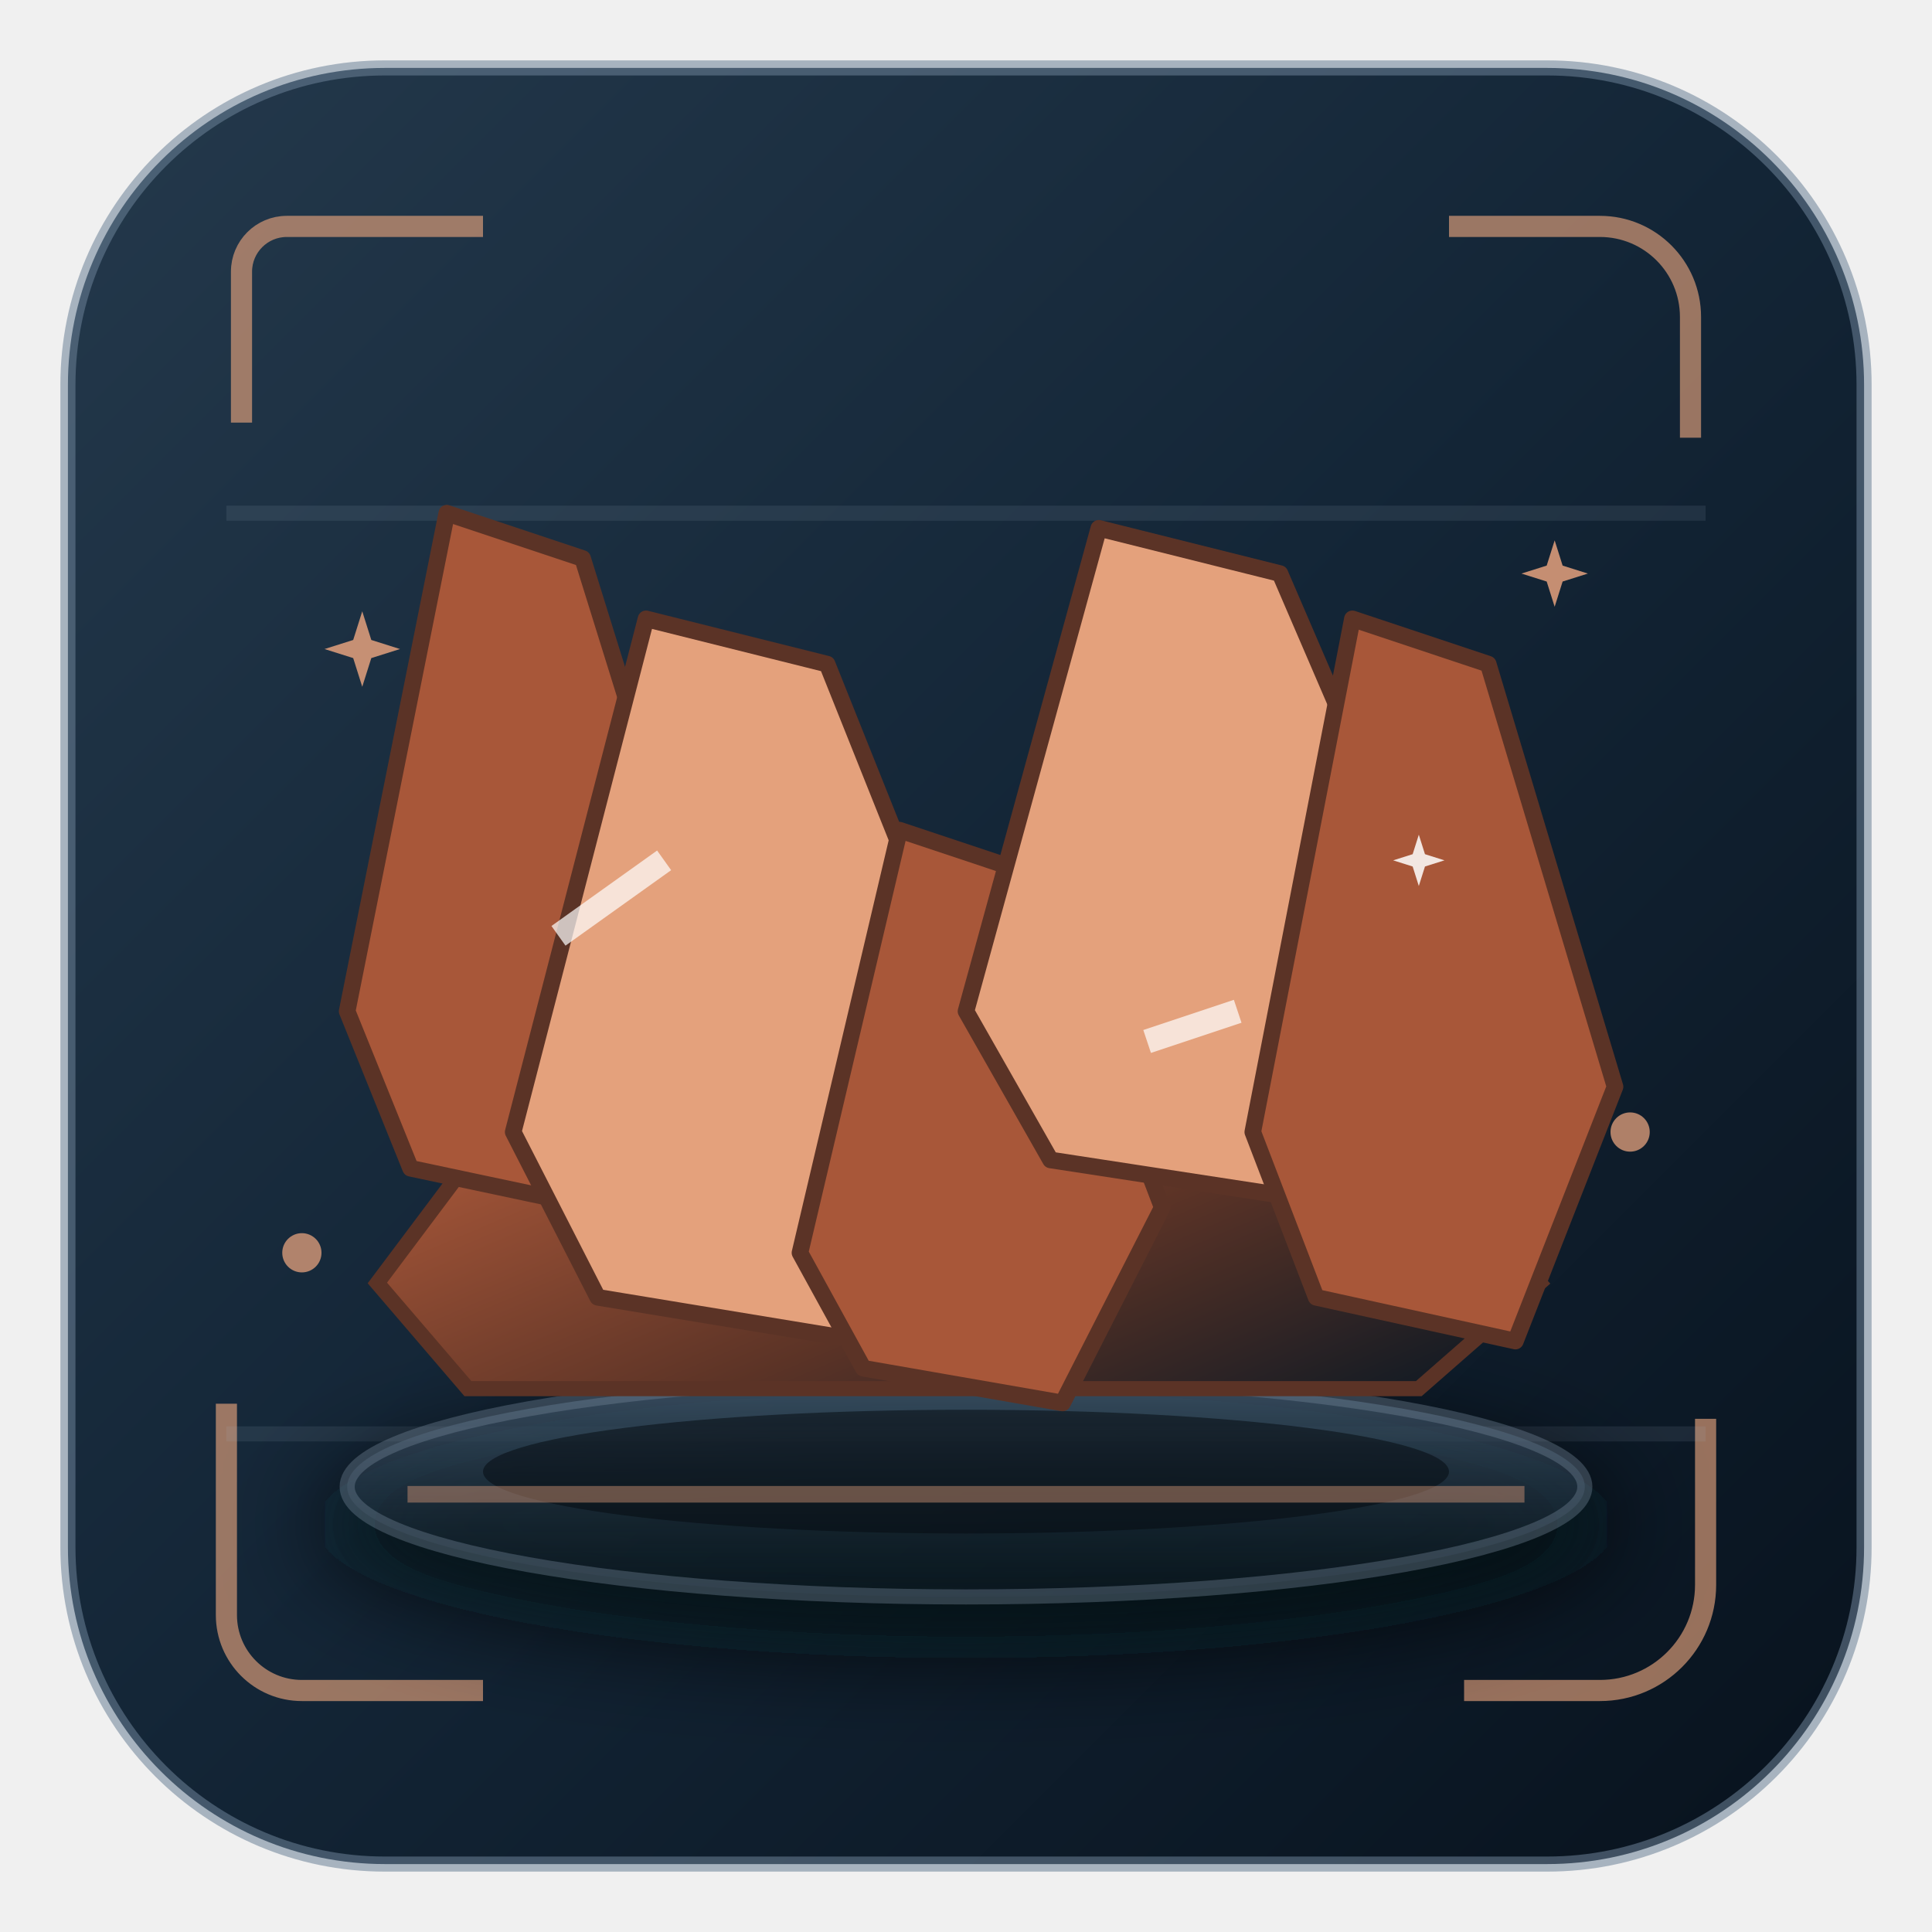
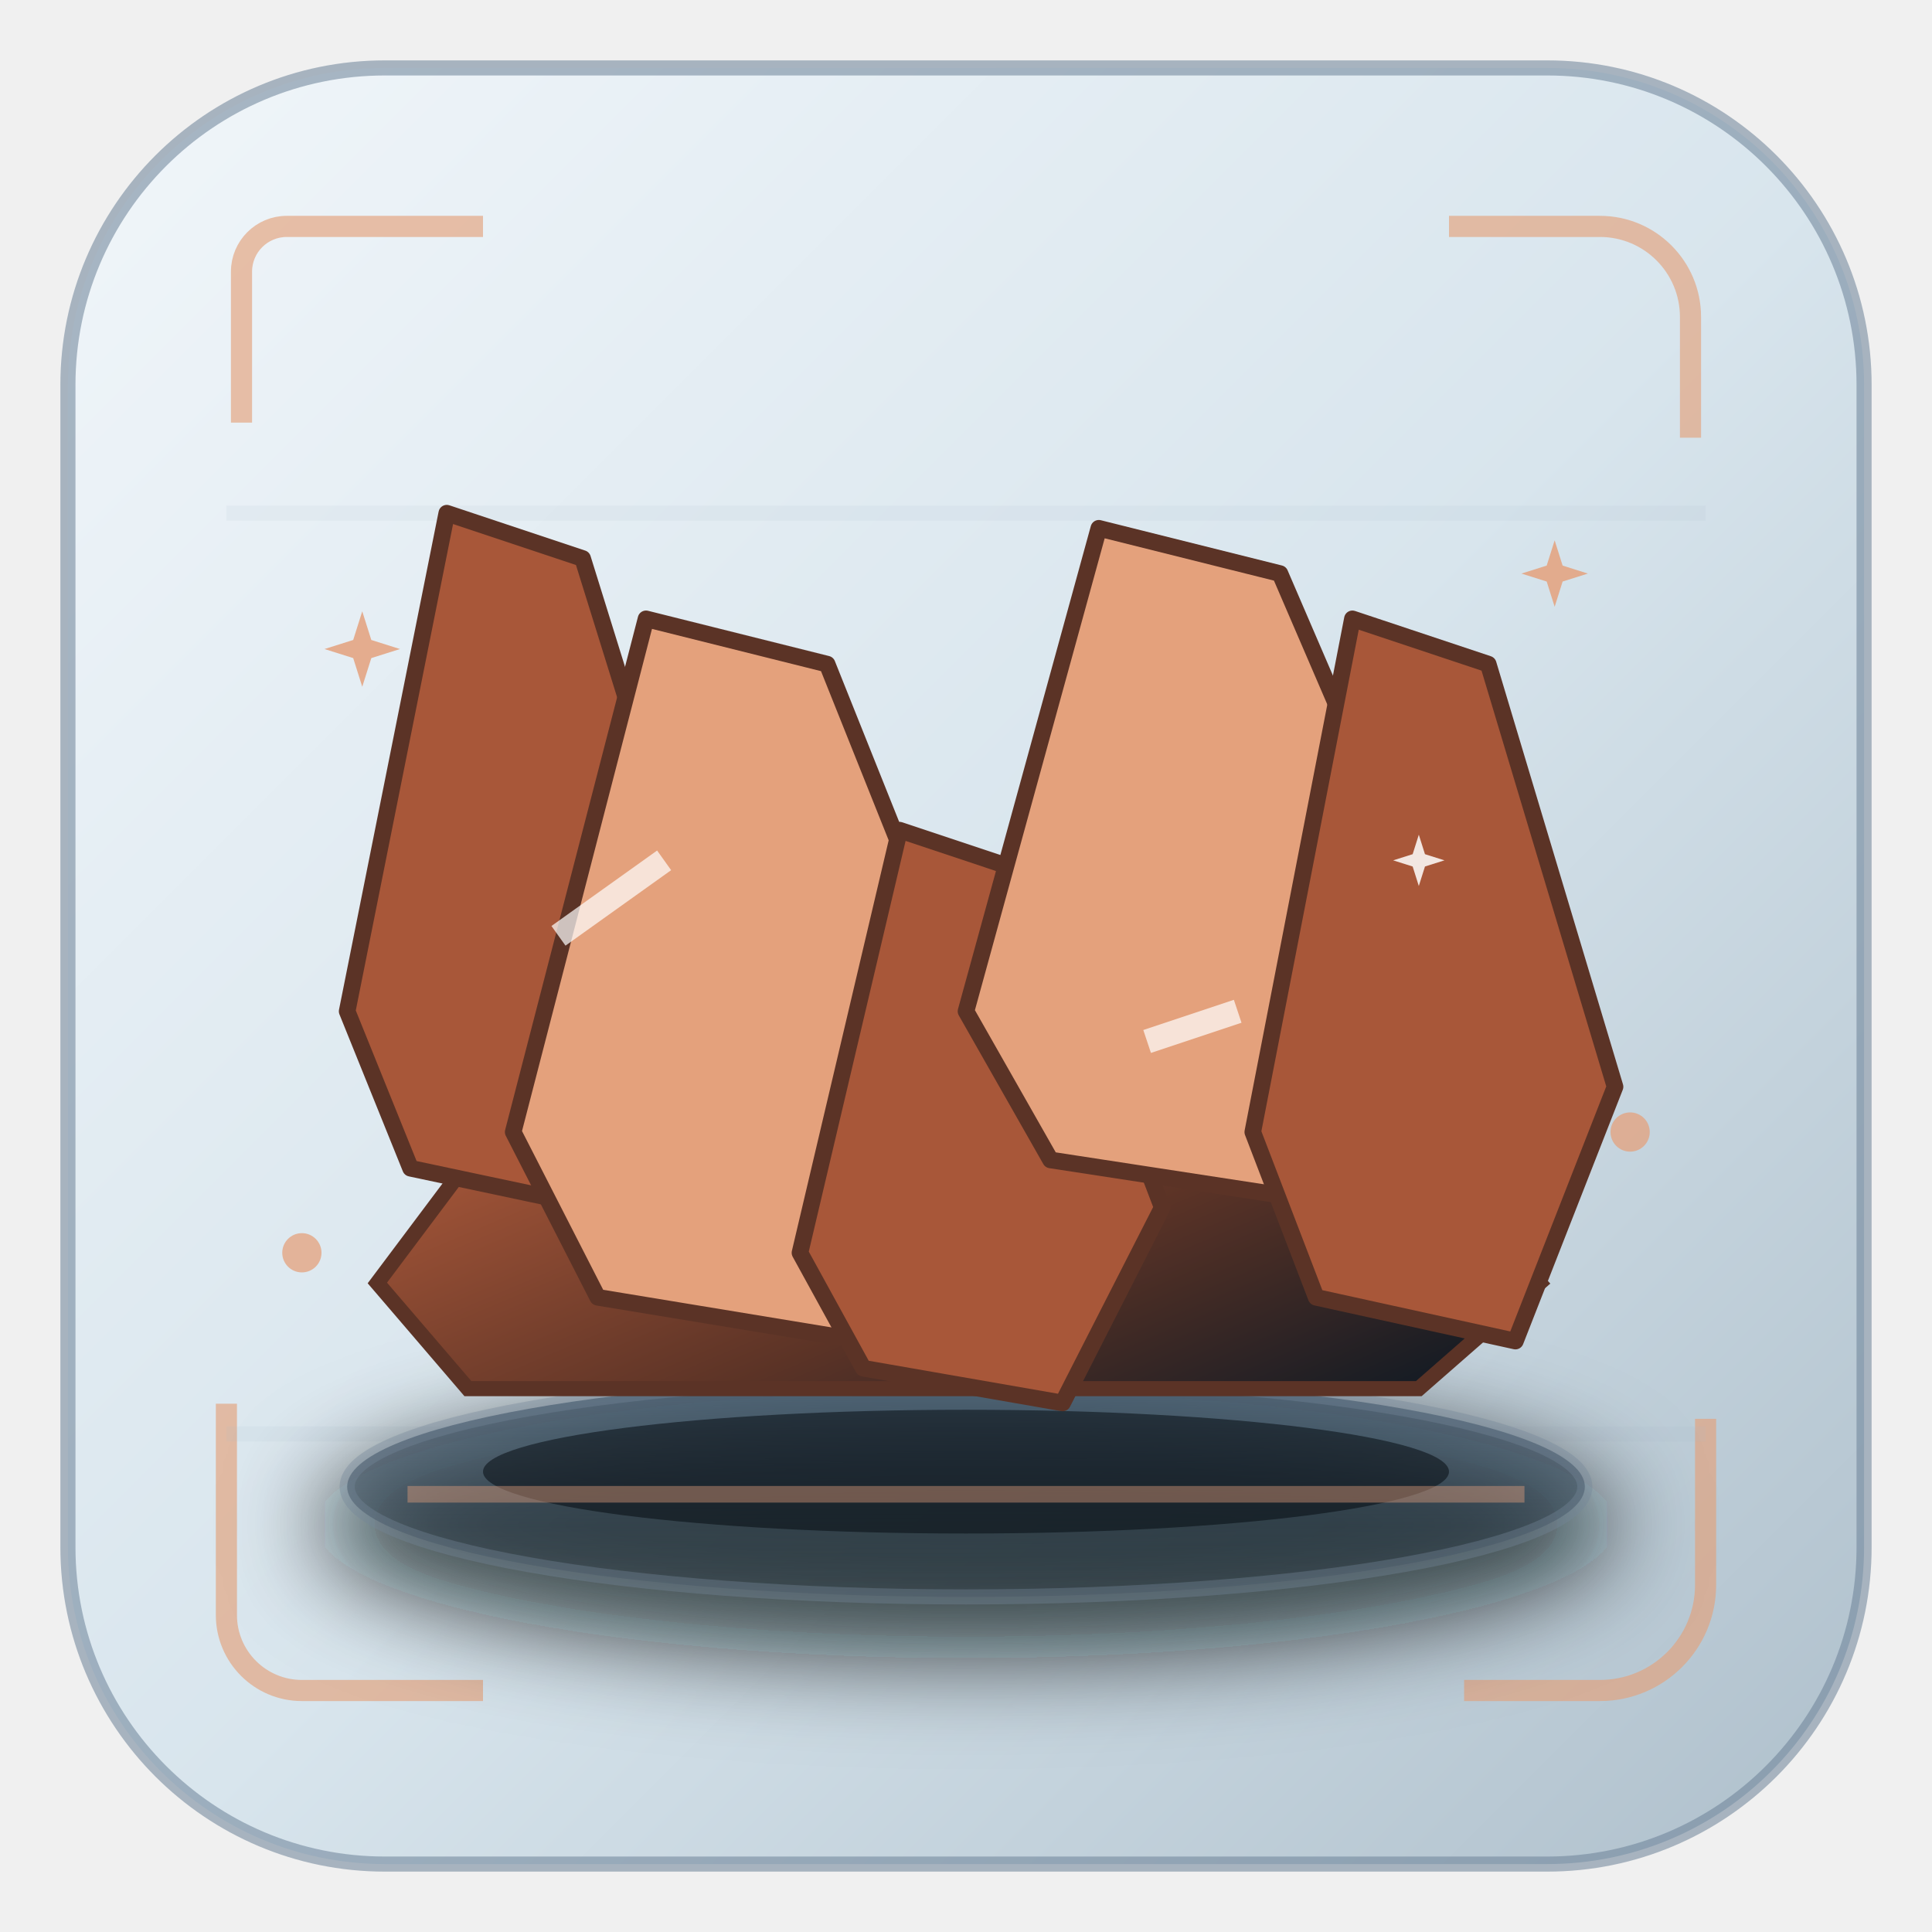
<svg xmlns="http://www.w3.org/2000/svg" width="128" height="128" viewBox="0 0 128 128" role="img" aria-labelledby="omega-bauxite-title omega-bauxite-desc" data-omega-icon-kind="resource" data-omega-icon-id="bauxite">
  <defs>
    <linearGradient id="omega-bauxite-bg" x1="0" y1="0" x2="1" y2="1">
-       <stop offset="0" stop-color="#24394c" />
-       <stop offset=".5" stop-color="#132536" />
-       <stop offset="1" stop-color="#08121d" />
+       <stop offset="0" stop-color="#f1f6fa" />
+       <stop offset=".52" stop-color="#d8e5ed" />
+       <stop offset="1" stop-color="#aebfcb" />
    </linearGradient>
    <linearGradient id="omega-bauxite-metal" x1="0" y1="0" x2=".9" y2="1">
      <stop offset="0" stop-color="#e4a17c" />
      <stop offset=".32" stop-color="#a85739" />
      <stop offset=".7" stop-color="#5b3326" />
      <stop offset="1" stop-color="#141b24" />
    </linearGradient>
    <linearGradient id="omega-bauxite-top" x1="0" y1="0" x2="1" y2="1">
      <stop offset="0" stop-color="#ffffff" stop-opacity=".9" />
      <stop offset=".22" stop-color="#e4a17c" />
      <stop offset="1" stop-color="#a85739" />
    </linearGradient>
    <linearGradient id="omega-bauxite-side" x1="0" y1="0" x2="1" y2=".7">
      <stop offset="0" stop-color="#a85739" />
      <stop offset="1" stop-color="#5b3326" />
    </linearGradient>
    <linearGradient id="omega-bauxite-floor" x1="0" y1="0" x2="0" y2="1">
      <stop offset="0" stop-color="#41576b" stop-opacity=".85" />
      <stop offset="1" stop-color="#172534" stop-opacity=".25" />
    </linearGradient>
    <filter id="omega-bauxite-shadow" x="-40%" y="-40%" width="180%" height="200%">
      <feGaussianBlur stdDeviation="3.1" />
    </filter>
  </defs>
  <rect x="4.5" y="4.5" width="119" height="119" rx="21" fill="url(#omega-bauxite-bg)" stroke="#6b8297" stroke-opacity=".55" stroke-width="1" />
  <path d="M16 28V18a3 3 0 0 1 3-3h13M96 15h10a6 6 0 0 1 6 6v8M15 93v14a5 5 0 0 0 5 5h12M97 112h9a7 7 0 0 0 7-7V94" fill="none" stroke="#e4a17c" stroke-opacity=".65" stroke-width="1.4" />
  <path d="M15 34H113M15 95H113" stroke="#a5bac8" stroke-opacity=".11" />
  <ellipse cx="64" cy="101" rx="43" ry="8.8" fill="#02070d" opacity=".7" filter="url(#omega-bauxite-shadow)" />
  <ellipse cx="64" cy="98.5" rx="41" ry="7.3" fill="url(#omega-bauxite-floor)" stroke="#75889a" stroke-opacity=".38" />
  <ellipse cx="64" cy="97.5" rx="32" ry="4.1" fill="#030a10" opacity=".52" />
  <path d="M25 85 37 69 49 73 59 56 72 68 83 64 102 85 94 92H31Z" fill="url(#omega-bauxite-metal)" stroke="#5b3326" stroke-width="1" />
  <path d="M23 67 29.6 34 38.6 37 47 64 40.4 80.2 27.2 77.4Z" fill="#a85739" stroke="#5b3326" stroke-width="1.1" stroke-linejoin="round" />
  <path d="M34 75 42.8 41 54.8 44 66 72 57.2 88.85 39.6 85.95Z" fill="#e4a17c" stroke="#5b3326" stroke-width="1.1" stroke-linejoin="round" />
  <path d="M53 83 59.6 55 68.6 58 77 80 70.4 92.95 57.2 90.65Z" fill="#a85739" stroke="#5b3326" stroke-width="1.1" stroke-linejoin="round" />
  <path d="M64 67 72.8 35 84.8 38 96 64 87.2 79.55 69.6 76.85Z" fill="#e4a17c" stroke="#5b3326" stroke-width="1.1" stroke-linejoin="round" />
  <path d="M83 75 89.6 41 98.6 44 107 72 100.4 88.85 87.2 85.95Z" fill="#a85739" stroke="#5b3326" stroke-width="1.1" stroke-linejoin="round" />
  <path d="M37 62 44 57M76 69 82 67" stroke="#fff" stroke-opacity=".7" stroke-width="1.6" />
  <path d="M24 40.5L24.6 42.4 26.5 43 24.6 43.6 24 45.5 23.4 43.6 21.5 43 23.4 42.4Z" fill="#e4a17c" opacity=".85" />
  <path d="M103 35.8L103.528 37.472 105.2 38 103.528 38.528 103 40.2 102.472 38.528 100.8 38 102.472 37.472Z" fill="#e4a17c" opacity=".85" />
  <path d="M94 55.3L94.408 56.592 95.7 57 94.408 57.408 94 58.7 93.592 57.408 92.3 57 93.592 56.592Z" fill="#fff" opacity=".85" />
  <path d="M27 99H101" stroke="#e4a17c" stroke-opacity=".42" stroke-width="1.1" />
  <circle cx="20" cy="83" r="1.3" fill="#e4a17c" opacity=".75" />
  <circle cx="108" cy="75" r="1.3" fill="#e4a17c" opacity=".75" />
</svg>
